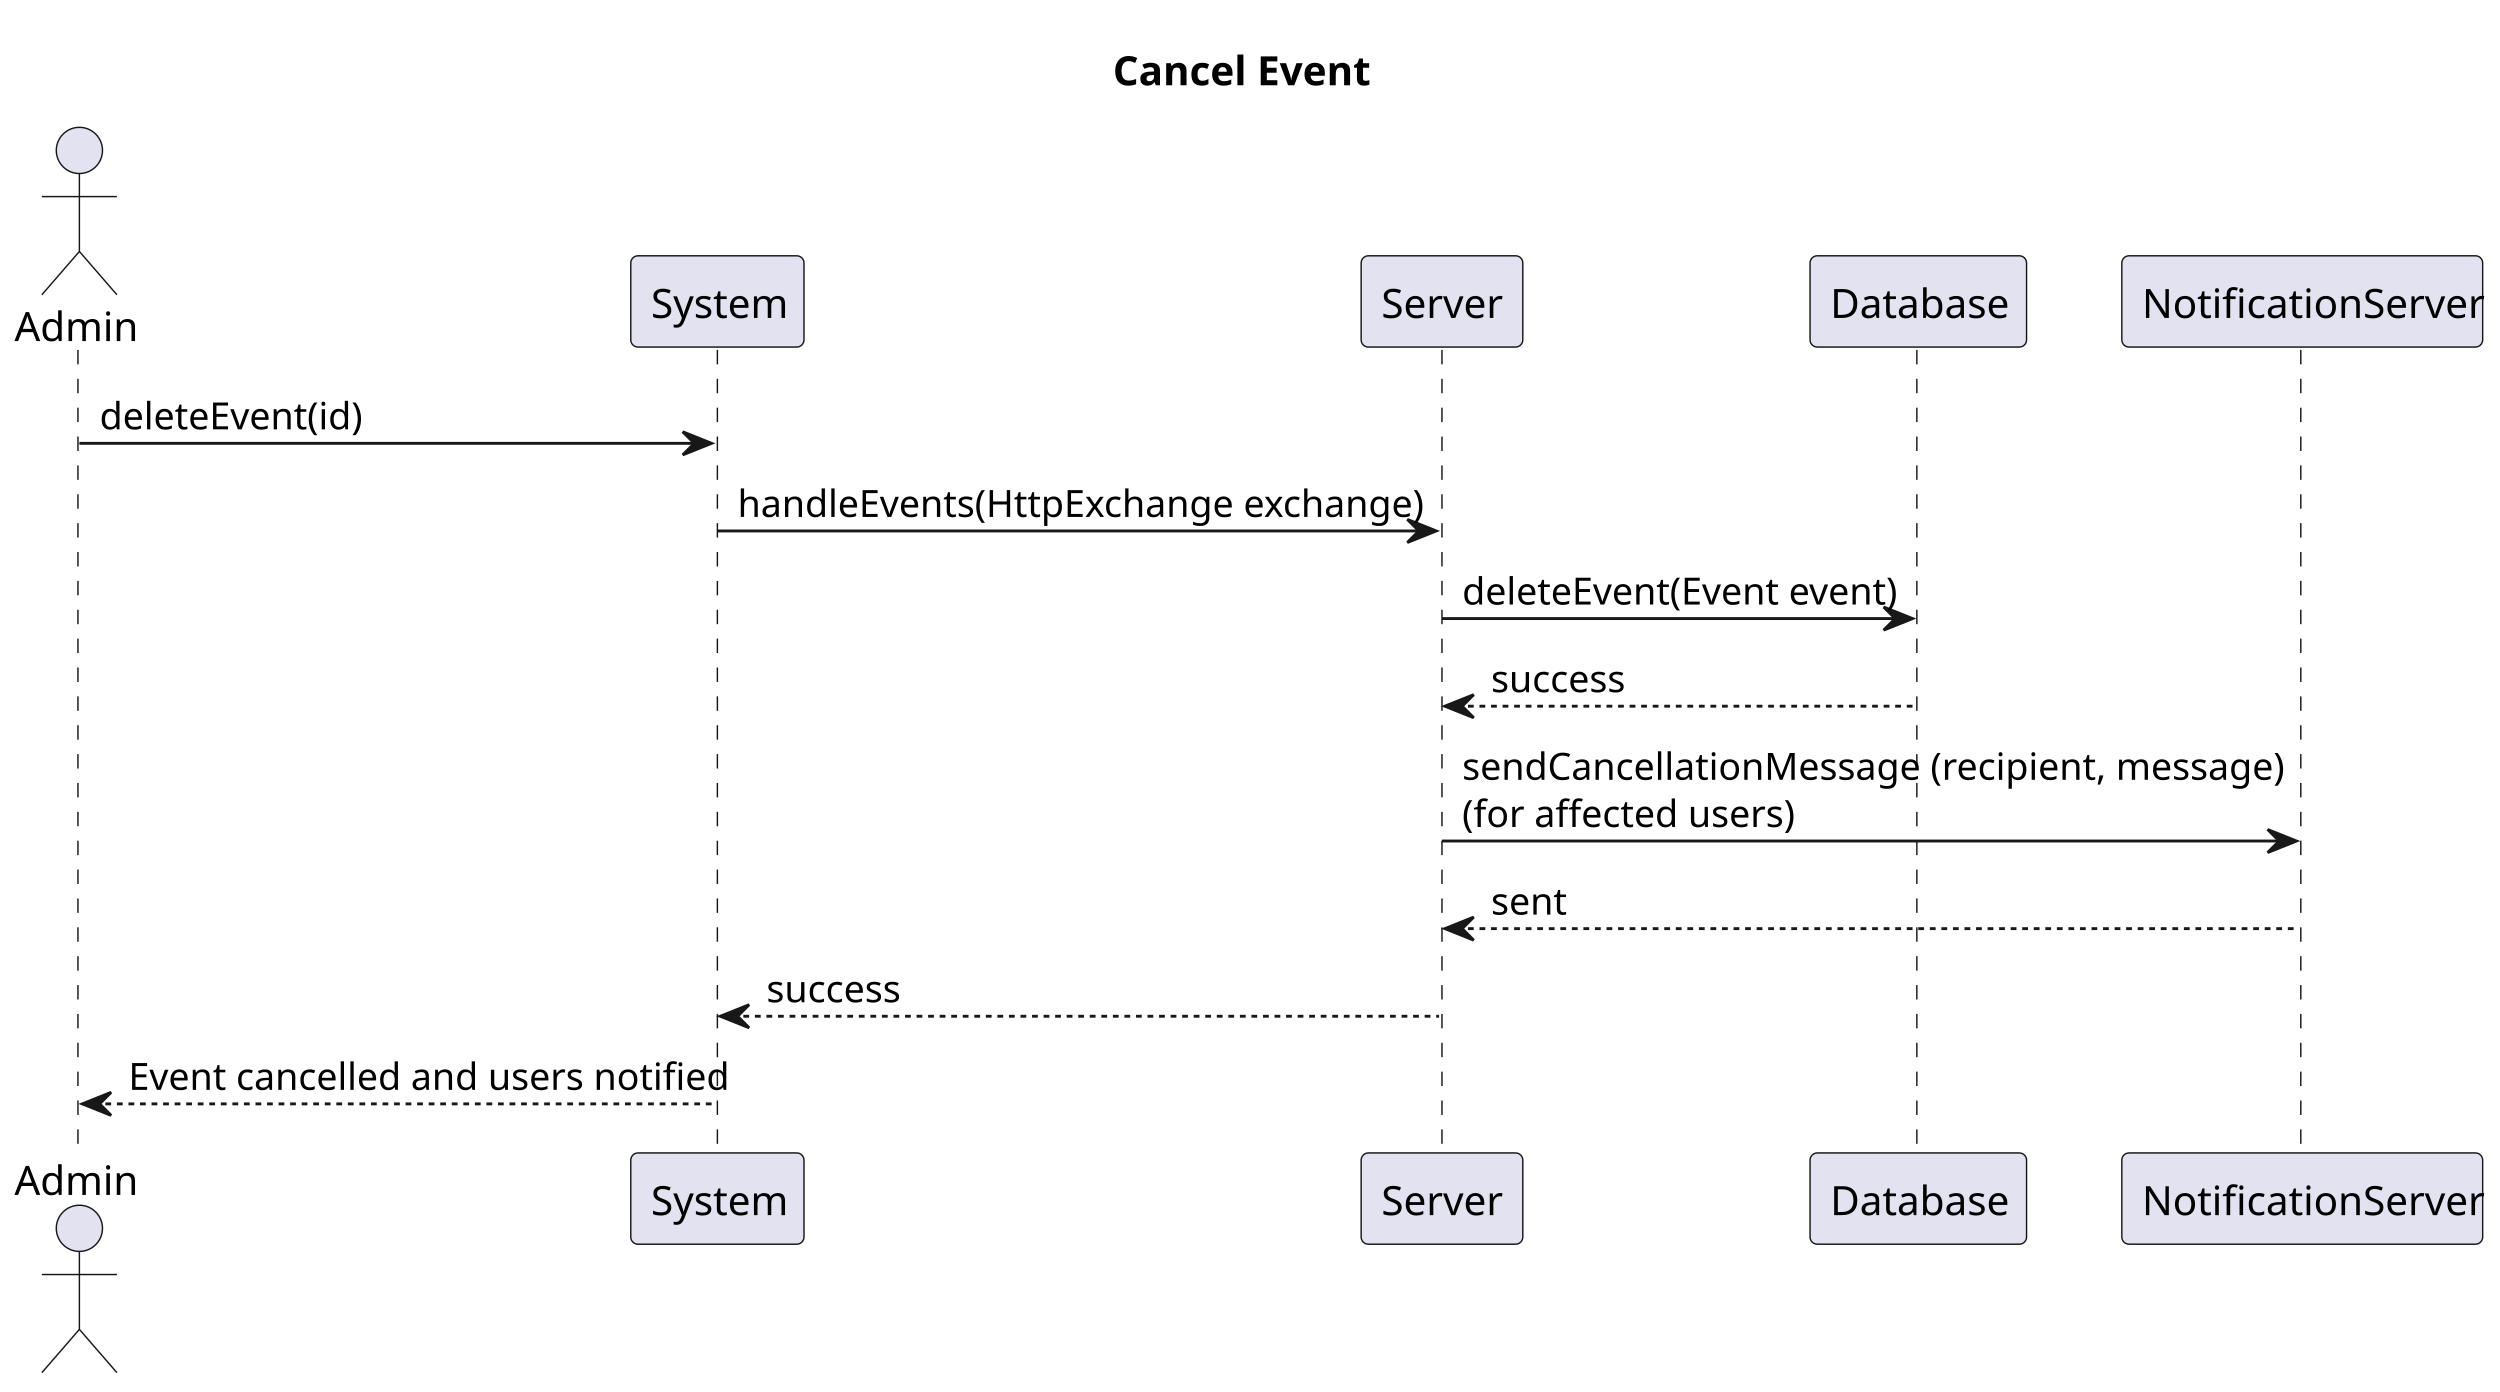
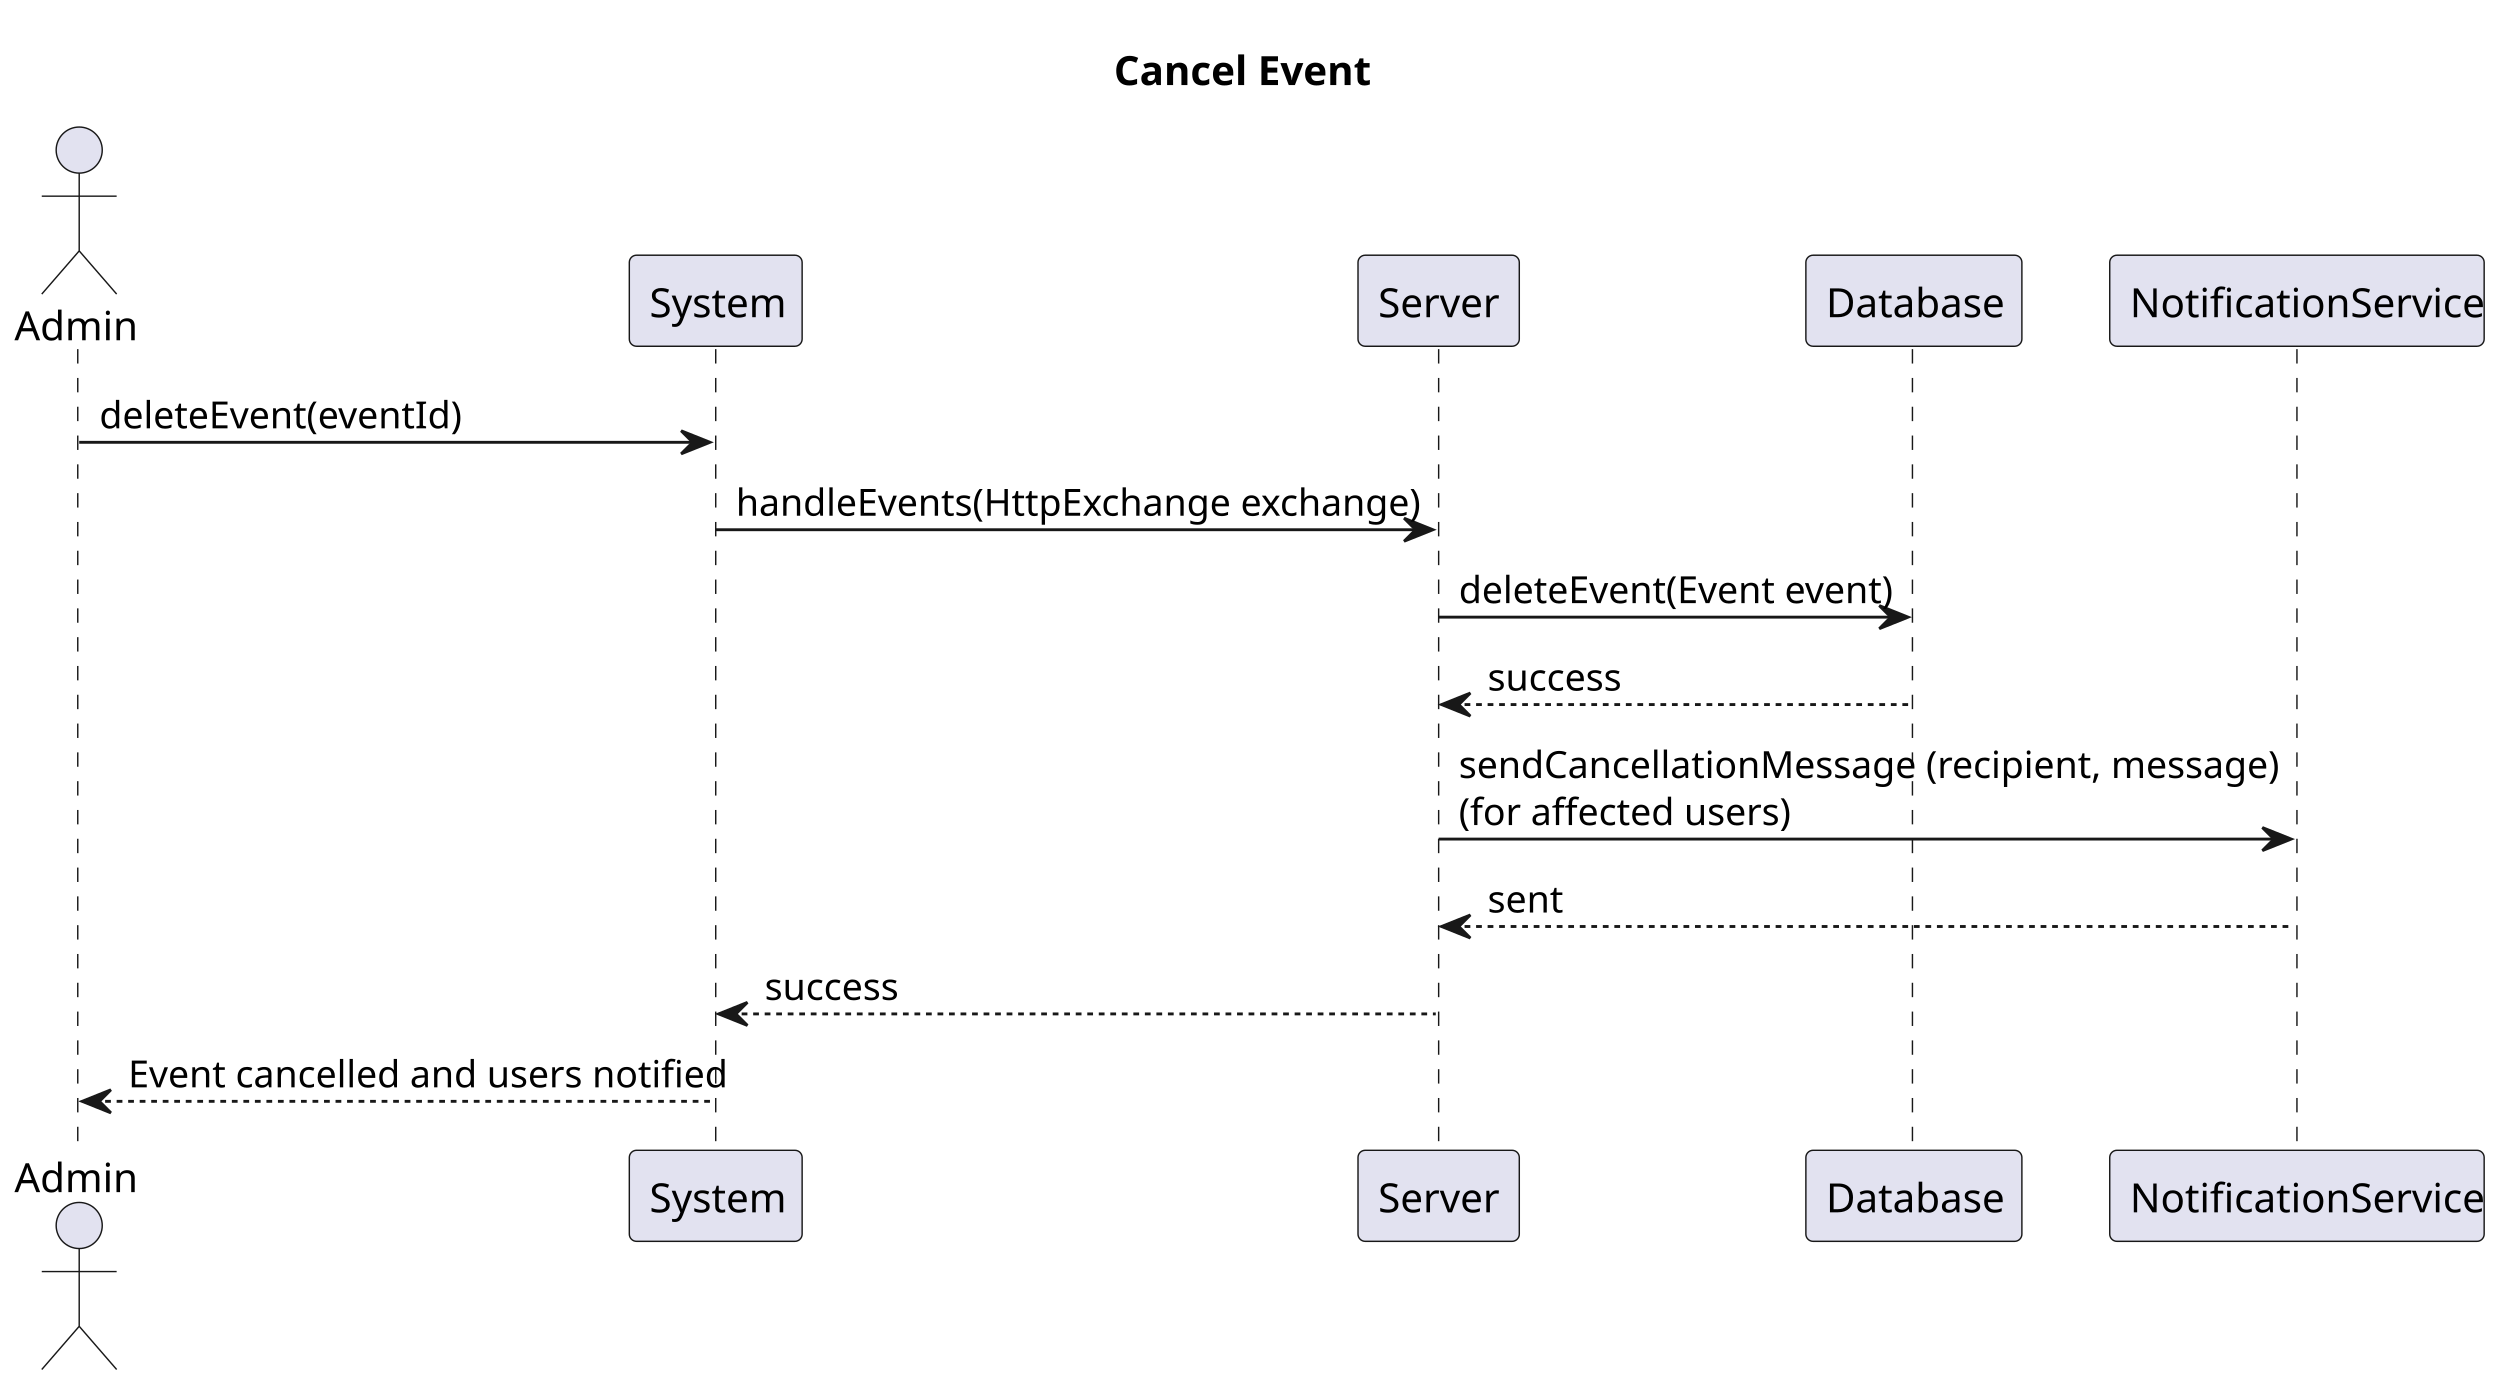
- <svg xmlns="http://www.w3.org/2000/svg" contentStyleType="text/css" height="482px" preserveAspectRatio="none" style="width:866px;height:482px;background:#FFFFFF;" version="1.1" viewBox="0 0 866 482" width="866px" zoomAndPan="magnify">
+ <svg xmlns="http://www.w3.org/2000/svg" contentStyleType="text/css" height="482px" preserveAspectRatio="none" style="width:868px;height:482px;background:#FFFFFF;" version="1.1" viewBox="0 0 868 482" width="868px" zoomAndPan="magnify">
  <defs />
  <g>
-     <text fill="#000000" font-family="sans-serif" font-size="14" font-weight="bold" lengthAdjust="spacing" textLength="93" x="385.5" y="29.533">Cancel Event</text>
+     <text fill="#000000" font-family="sans-serif" font-size="14" font-weight="bold" lengthAdjust="spacing" textLength="93" x="386.75" y="29.533">Cancel Event</text>
    <line style="stroke:#181818;stroke-width:0.5;stroke-dasharray:5.0,5.0;" x1="27" x2="27" y1="121.219" y2="400.383" />
    <line style="stroke:#181818;stroke-width:0.5;stroke-dasharray:5.0,5.0;" x1="248.5" x2="248.5" y1="121.219" y2="400.383" />
    <line style="stroke:#181818;stroke-width:0.5;stroke-dasharray:5.0,5.0;" x1="499.5" x2="499.5" y1="121.219" y2="400.383" />
    <line style="stroke:#181818;stroke-width:0.5;stroke-dasharray:5.0,5.0;" x1="664" x2="664" y1="121.219" y2="400.383" />
-     <line style="stroke:#181818;stroke-width:0.5;stroke-dasharray:5.0,5.0;" x1="797" x2="797" y1="121.219" y2="400.383" />
+     <line style="stroke:#181818;stroke-width:0.5;stroke-dasharray:5.0,5.0;" x1="797.5" x2="797.5" y1="121.219" y2="400.383" />
    <text fill="#000000" font-family="sans-serif" font-size="14" lengthAdjust="spacing" textLength="39" x="5" y="118.143">Admin</text>
    <ellipse cx="27.5" cy="52.109" fill="#E2E2F0" rx="8" ry="8" style="stroke:#181818;stroke-width:0.5;" />
    <path d="M27.5,60.109 L27.5,87.109 M14.5,68.109 L40.5,68.109 M27.5,87.109 L14.5,102.109 M27.5,87.109 L40.5,102.109 " fill="none" style="stroke:#181818;stroke-width:0.5;" />
    <text fill="#000000" font-family="sans-serif" font-size="14" lengthAdjust="spacing" textLength="39" x="5" y="413.916">Admin</text>
    <ellipse cx="27.5" cy="425.492" fill="#E2E2F0" rx="8" ry="8" style="stroke:#181818;stroke-width:0.5;" />
    <path d="M27.5,433.492 L27.5,460.492 M14.5,441.492 L40.5,441.492 M27.5,460.492 L14.5,475.492 M27.5,460.492 L40.5,475.492 " fill="none" style="stroke:#181818;stroke-width:0.5;" />
    <rect fill="#E2E2F0" height="31.609" rx="2.5" ry="2.5" style="stroke:#181818;stroke-width:0.5;" width="60" x="218.5" y="88.609" />
    <text fill="#000000" font-family="sans-serif" font-size="14" lengthAdjust="spacing" textLength="46" x="225.5" y="110.143">System</text>
    <rect fill="#E2E2F0" height="31.609" rx="2.5" ry="2.5" style="stroke:#181818;stroke-width:0.5;" width="60" x="218.5" y="399.383" />
    <text fill="#000000" font-family="sans-serif" font-size="14" lengthAdjust="spacing" textLength="46" x="225.5" y="420.916">System</text>
    <rect fill="#E2E2F0" height="31.609" rx="2.5" ry="2.5" style="stroke:#181818;stroke-width:0.5;" width="56" x="471.5" y="88.609" />
    <text fill="#000000" font-family="sans-serif" font-size="14" lengthAdjust="spacing" textLength="42" x="478.5" y="110.143">Server</text>
    <rect fill="#E2E2F0" height="31.609" rx="2.5" ry="2.5" style="stroke:#181818;stroke-width:0.5;" width="56" x="471.5" y="399.383" />
    <text fill="#000000" font-family="sans-serif" font-size="14" lengthAdjust="spacing" textLength="42" x="478.5" y="420.916">Server</text>
    <rect fill="#E2E2F0" height="31.609" rx="2.5" ry="2.5" style="stroke:#181818;stroke-width:0.5;" width="75" x="627" y="88.609" />
    <text fill="#000000" font-family="sans-serif" font-size="14" lengthAdjust="spacing" textLength="61" x="634" y="110.143">Database</text>
    <rect fill="#E2E2F0" height="31.609" rx="2.5" ry="2.5" style="stroke:#181818;stroke-width:0.5;" width="75" x="627" y="399.383" />
    <text fill="#000000" font-family="sans-serif" font-size="14" lengthAdjust="spacing" textLength="61" x="634" y="420.916">Database</text>
-     <rect fill="#E2E2F0" height="31.609" rx="2.5" ry="2.5" style="stroke:#181818;stroke-width:0.5;" width="125" x="735" y="88.609" />
-     <text fill="#000000" font-family="sans-serif" font-size="14" lengthAdjust="spacing" textLength="111" x="742" y="110.143">NotificationServer</text>
-     <rect fill="#E2E2F0" height="31.609" rx="2.5" ry="2.5" style="stroke:#181818;stroke-width:0.5;" width="125" x="735" y="399.383" />
-     <text fill="#000000" font-family="sans-serif" font-size="14" lengthAdjust="spacing" textLength="111" x="742" y="420.916">NotificationServer</text>
+     <rect fill="#E2E2F0" height="31.609" rx="2.5" ry="2.5" style="stroke:#181818;stroke-width:0.5;" width="130" x="732.5" y="88.609" />
+     <text fill="#000000" font-family="sans-serif" font-size="14" lengthAdjust="spacing" textLength="116" x="739.5" y="110.143">NotificationService</text>
+     <rect fill="#E2E2F0" height="31.609" rx="2.5" ry="2.5" style="stroke:#181818;stroke-width:0.5;" width="130" x="732.5" y="399.383" />
+     <text fill="#000000" font-family="sans-serif" font-size="14" lengthAdjust="spacing" textLength="116" x="739.5" y="420.916">NotificationService</text>
    <polygon fill="#181818" points="236.5,149.57,246.5,153.57,236.5,157.57,240.5,153.57" style="stroke:#181818;stroke-width:1.0;" />
    <line style="stroke:#181818;stroke-width:1.0;" x1="27.5" x2="242.5" y1="153.57" y2="153.57" />
-     <text fill="#000000" font-family="sans-serif" font-size="13" lengthAdjust="spacing" textLength="85" x="34.5" y="148.714">deleteEvent(id)</text>
+     <text fill="#000000" font-family="sans-serif" font-size="13" lengthAdjust="spacing" textLength="115" x="34.5" y="148.714">deleteEvent(eventId)</text>
    <polygon fill="#181818" points="487.5,179.922,497.5,183.922,487.5,187.922,491.5,183.922" style="stroke:#181818;stroke-width:1.0;" />
    <line style="stroke:#181818;stroke-width:1.0;" x1="248.5" x2="493.5" y1="183.922" y2="183.922" />
    <text fill="#000000" font-family="sans-serif" font-size="13" lengthAdjust="spacing" textLength="227" x="255.5" y="179.065">handleEvents(HttpExchange exchange)</text>
    <polygon fill="#181818" points="652.5,210.273,662.5,214.273,652.5,218.273,656.5,214.273" style="stroke:#181818;stroke-width:1.0;" />
    <line style="stroke:#181818;stroke-width:1.0;" x1="499.5" x2="658.5" y1="214.273" y2="214.273" />
    <text fill="#000000" font-family="sans-serif" font-size="13" lengthAdjust="spacing" textLength="141" x="506.5" y="209.417">deleteEvent(Event event)</text>
    <polygon fill="#181818" points="510.5,240.625,500.5,244.625,510.5,248.625,506.5,244.625" style="stroke:#181818;stroke-width:1.0;" />
    <line style="stroke:#181818;stroke-width:1.0;stroke-dasharray:2.0,2.0;" x1="504.5" x2="663.5" y1="244.625" y2="244.625" />
    <text fill="#000000" font-family="sans-serif" font-size="13" lengthAdjust="spacing" textLength="49" x="516.5" y="239.769">success</text>
    <polygon fill="#181818" points="785.5,287.328,795.5,291.328,785.5,295.328,789.5,291.328" style="stroke:#181818;stroke-width:1.0;" />
    <line style="stroke:#181818;stroke-width:1.0;" x1="499.5" x2="791.5" y1="291.328" y2="291.328" />
    <text fill="#000000" font-family="sans-serif" font-size="13" lengthAdjust="spacing" textLength="274" x="506.5" y="270.12">sendCancellationMessage (recipient, message)</text>
    <text fill="#000000" font-family="sans-serif" font-size="13" lengthAdjust="spacing" textLength="107" x="506.5" y="286.472">(for affected users)</text>
    <polygon fill="#181818" points="510.5,317.68,500.5,321.68,510.5,325.68,506.5,321.68" style="stroke:#181818;stroke-width:1.0;" />
    <line style="stroke:#181818;stroke-width:1.0;stroke-dasharray:2.0,2.0;" x1="504.5" x2="796.5" y1="321.68" y2="321.68" />
    <text fill="#000000" font-family="sans-serif" font-size="13" lengthAdjust="spacing" textLength="25" x="516.5" y="316.823">sent</text>
    <polygon fill="#181818" points="259.5,348.031,249.5,352.031,259.5,356.031,255.5,352.031" style="stroke:#181818;stroke-width:1.0;" />
    <line style="stroke:#181818;stroke-width:1.0;stroke-dasharray:2.0,2.0;" x1="253.5" x2="498.5" y1="352.031" y2="352.031" />
    <text fill="#000000" font-family="sans-serif" font-size="13" lengthAdjust="spacing" textLength="49" x="265.5" y="347.175">success</text>
    <polygon fill="#181818" points="38.5,378.383,28.5,382.383,38.5,386.383,34.5,382.383" style="stroke:#181818;stroke-width:1.0;" />
    <line style="stroke:#181818;stroke-width:1.0;stroke-dasharray:2.0,2.0;" x1="32.5" x2="247.5" y1="382.383" y2="382.383" />
    <text fill="#000000" font-family="sans-serif" font-size="13" lengthAdjust="spacing" textLength="197" x="44.5" y="377.526">Event cancelled and users notified</text>
  </g>
</svg>
